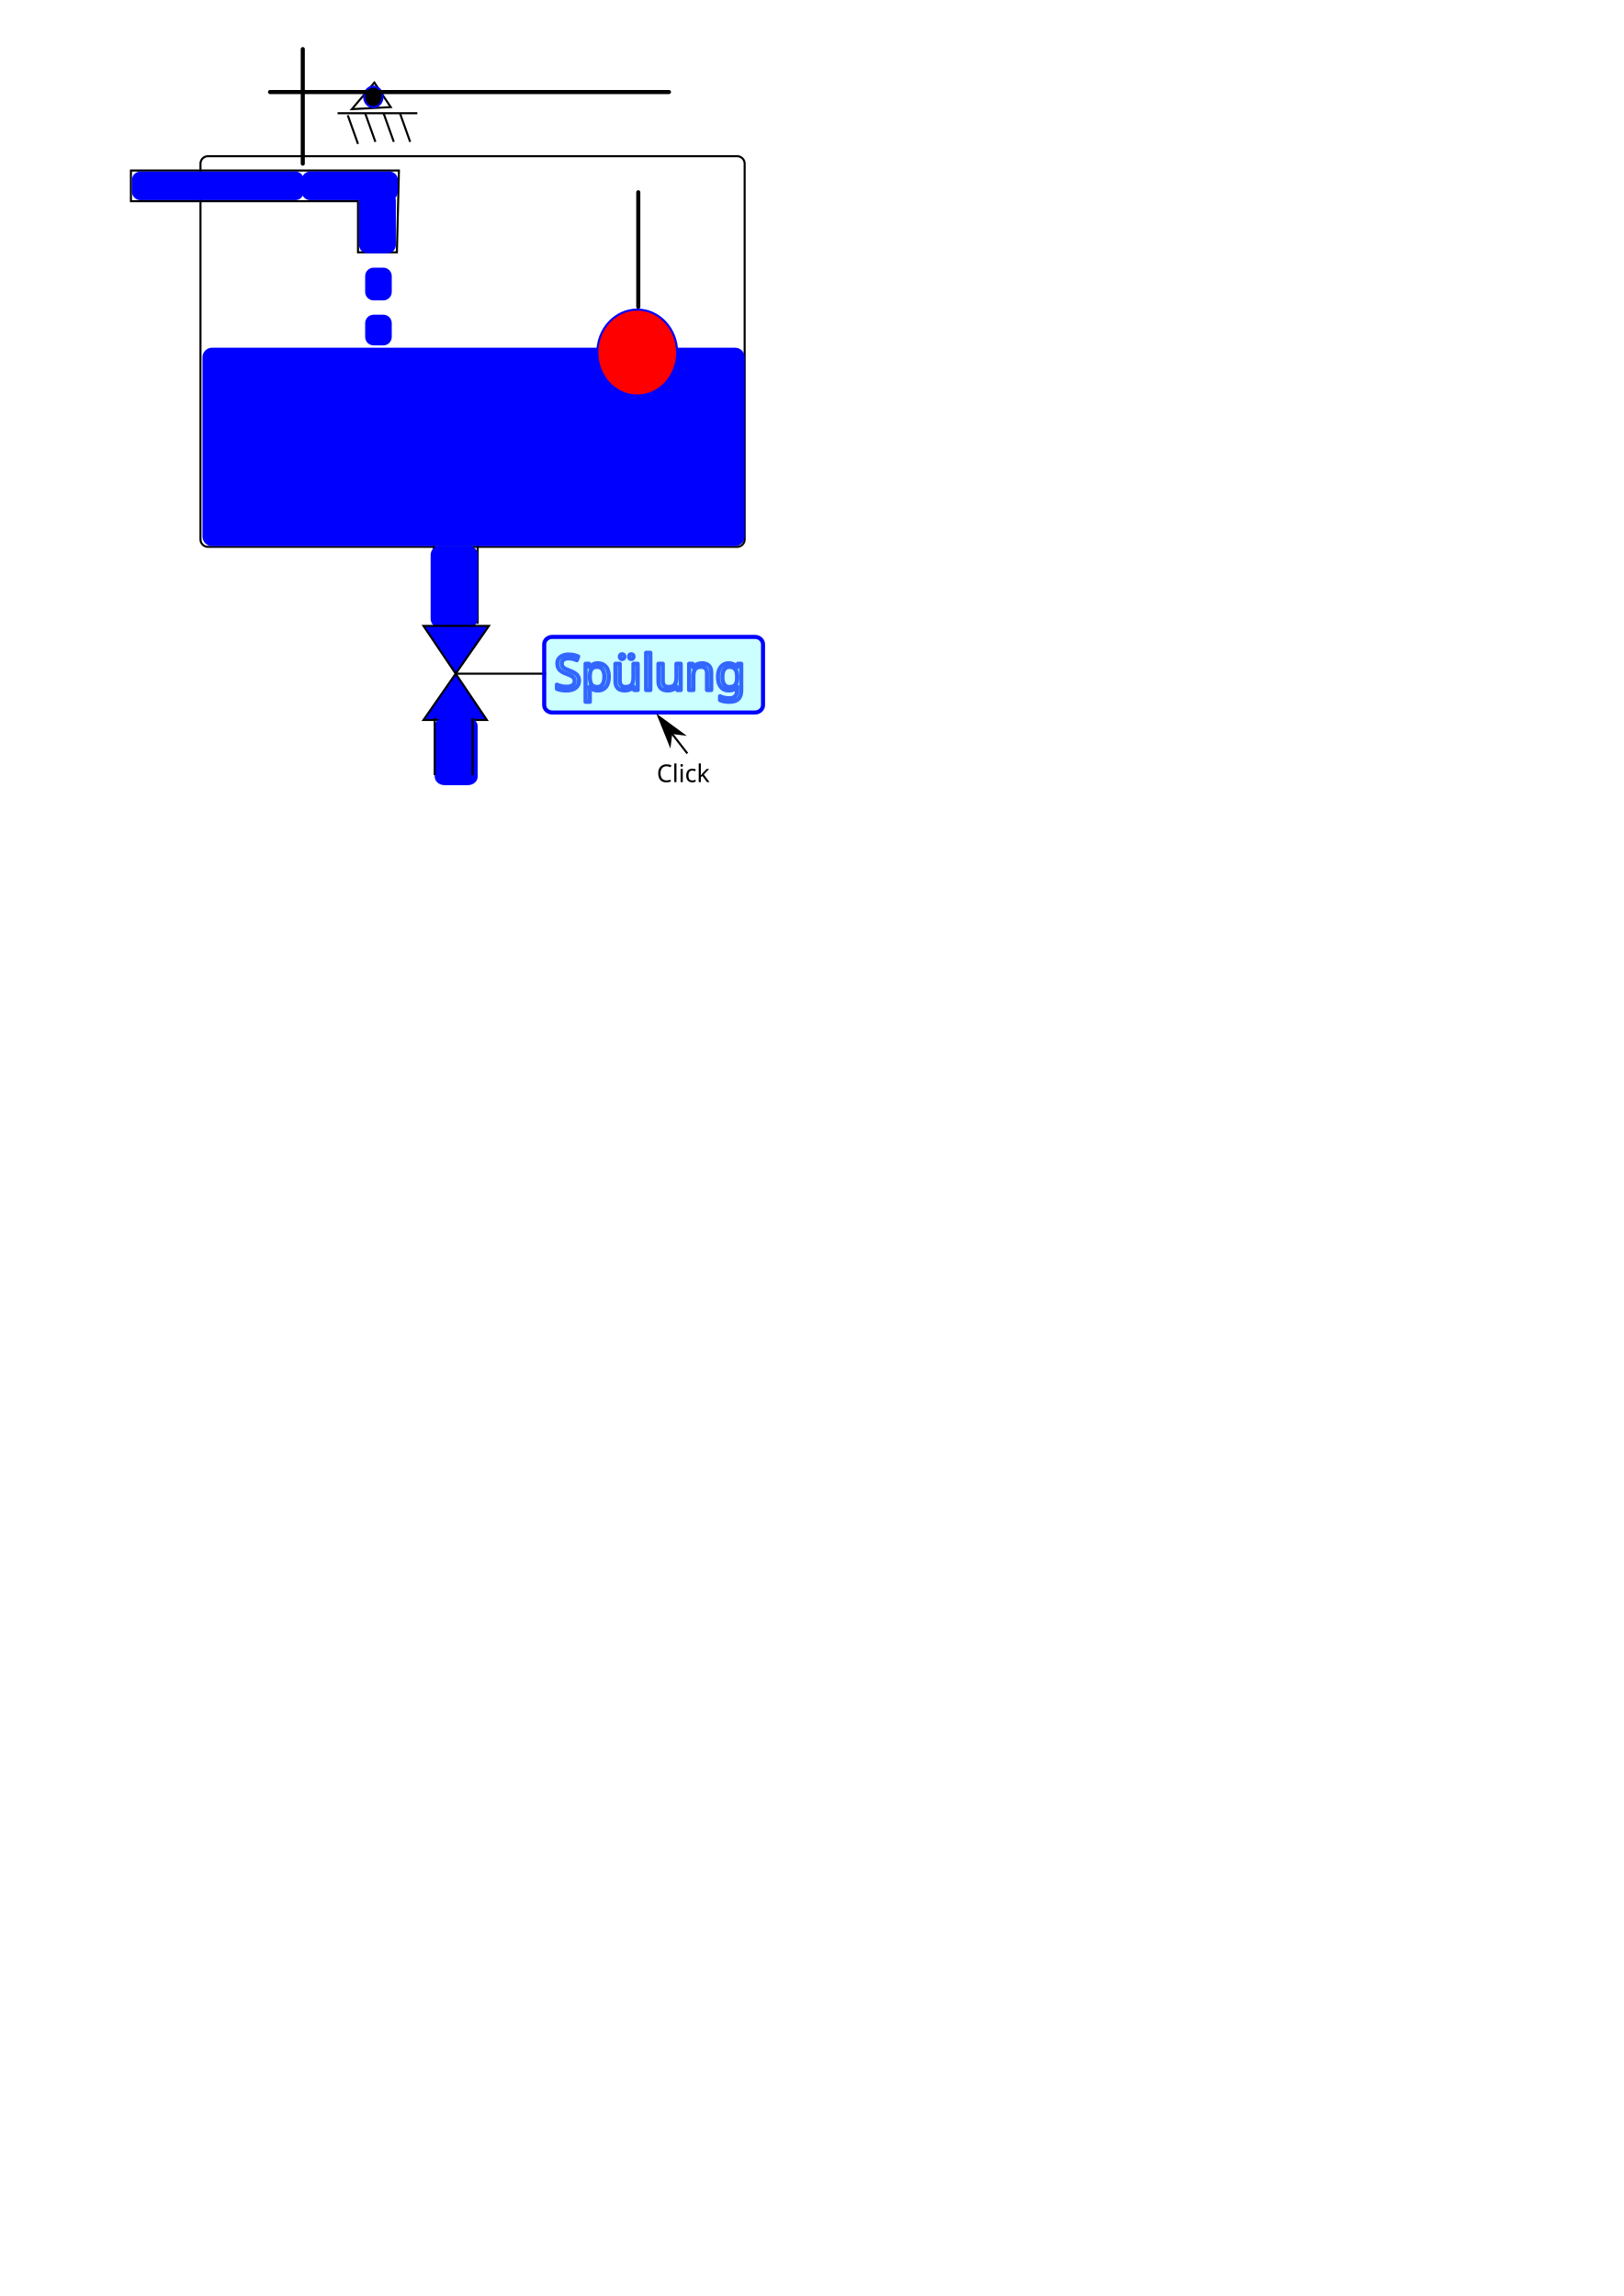
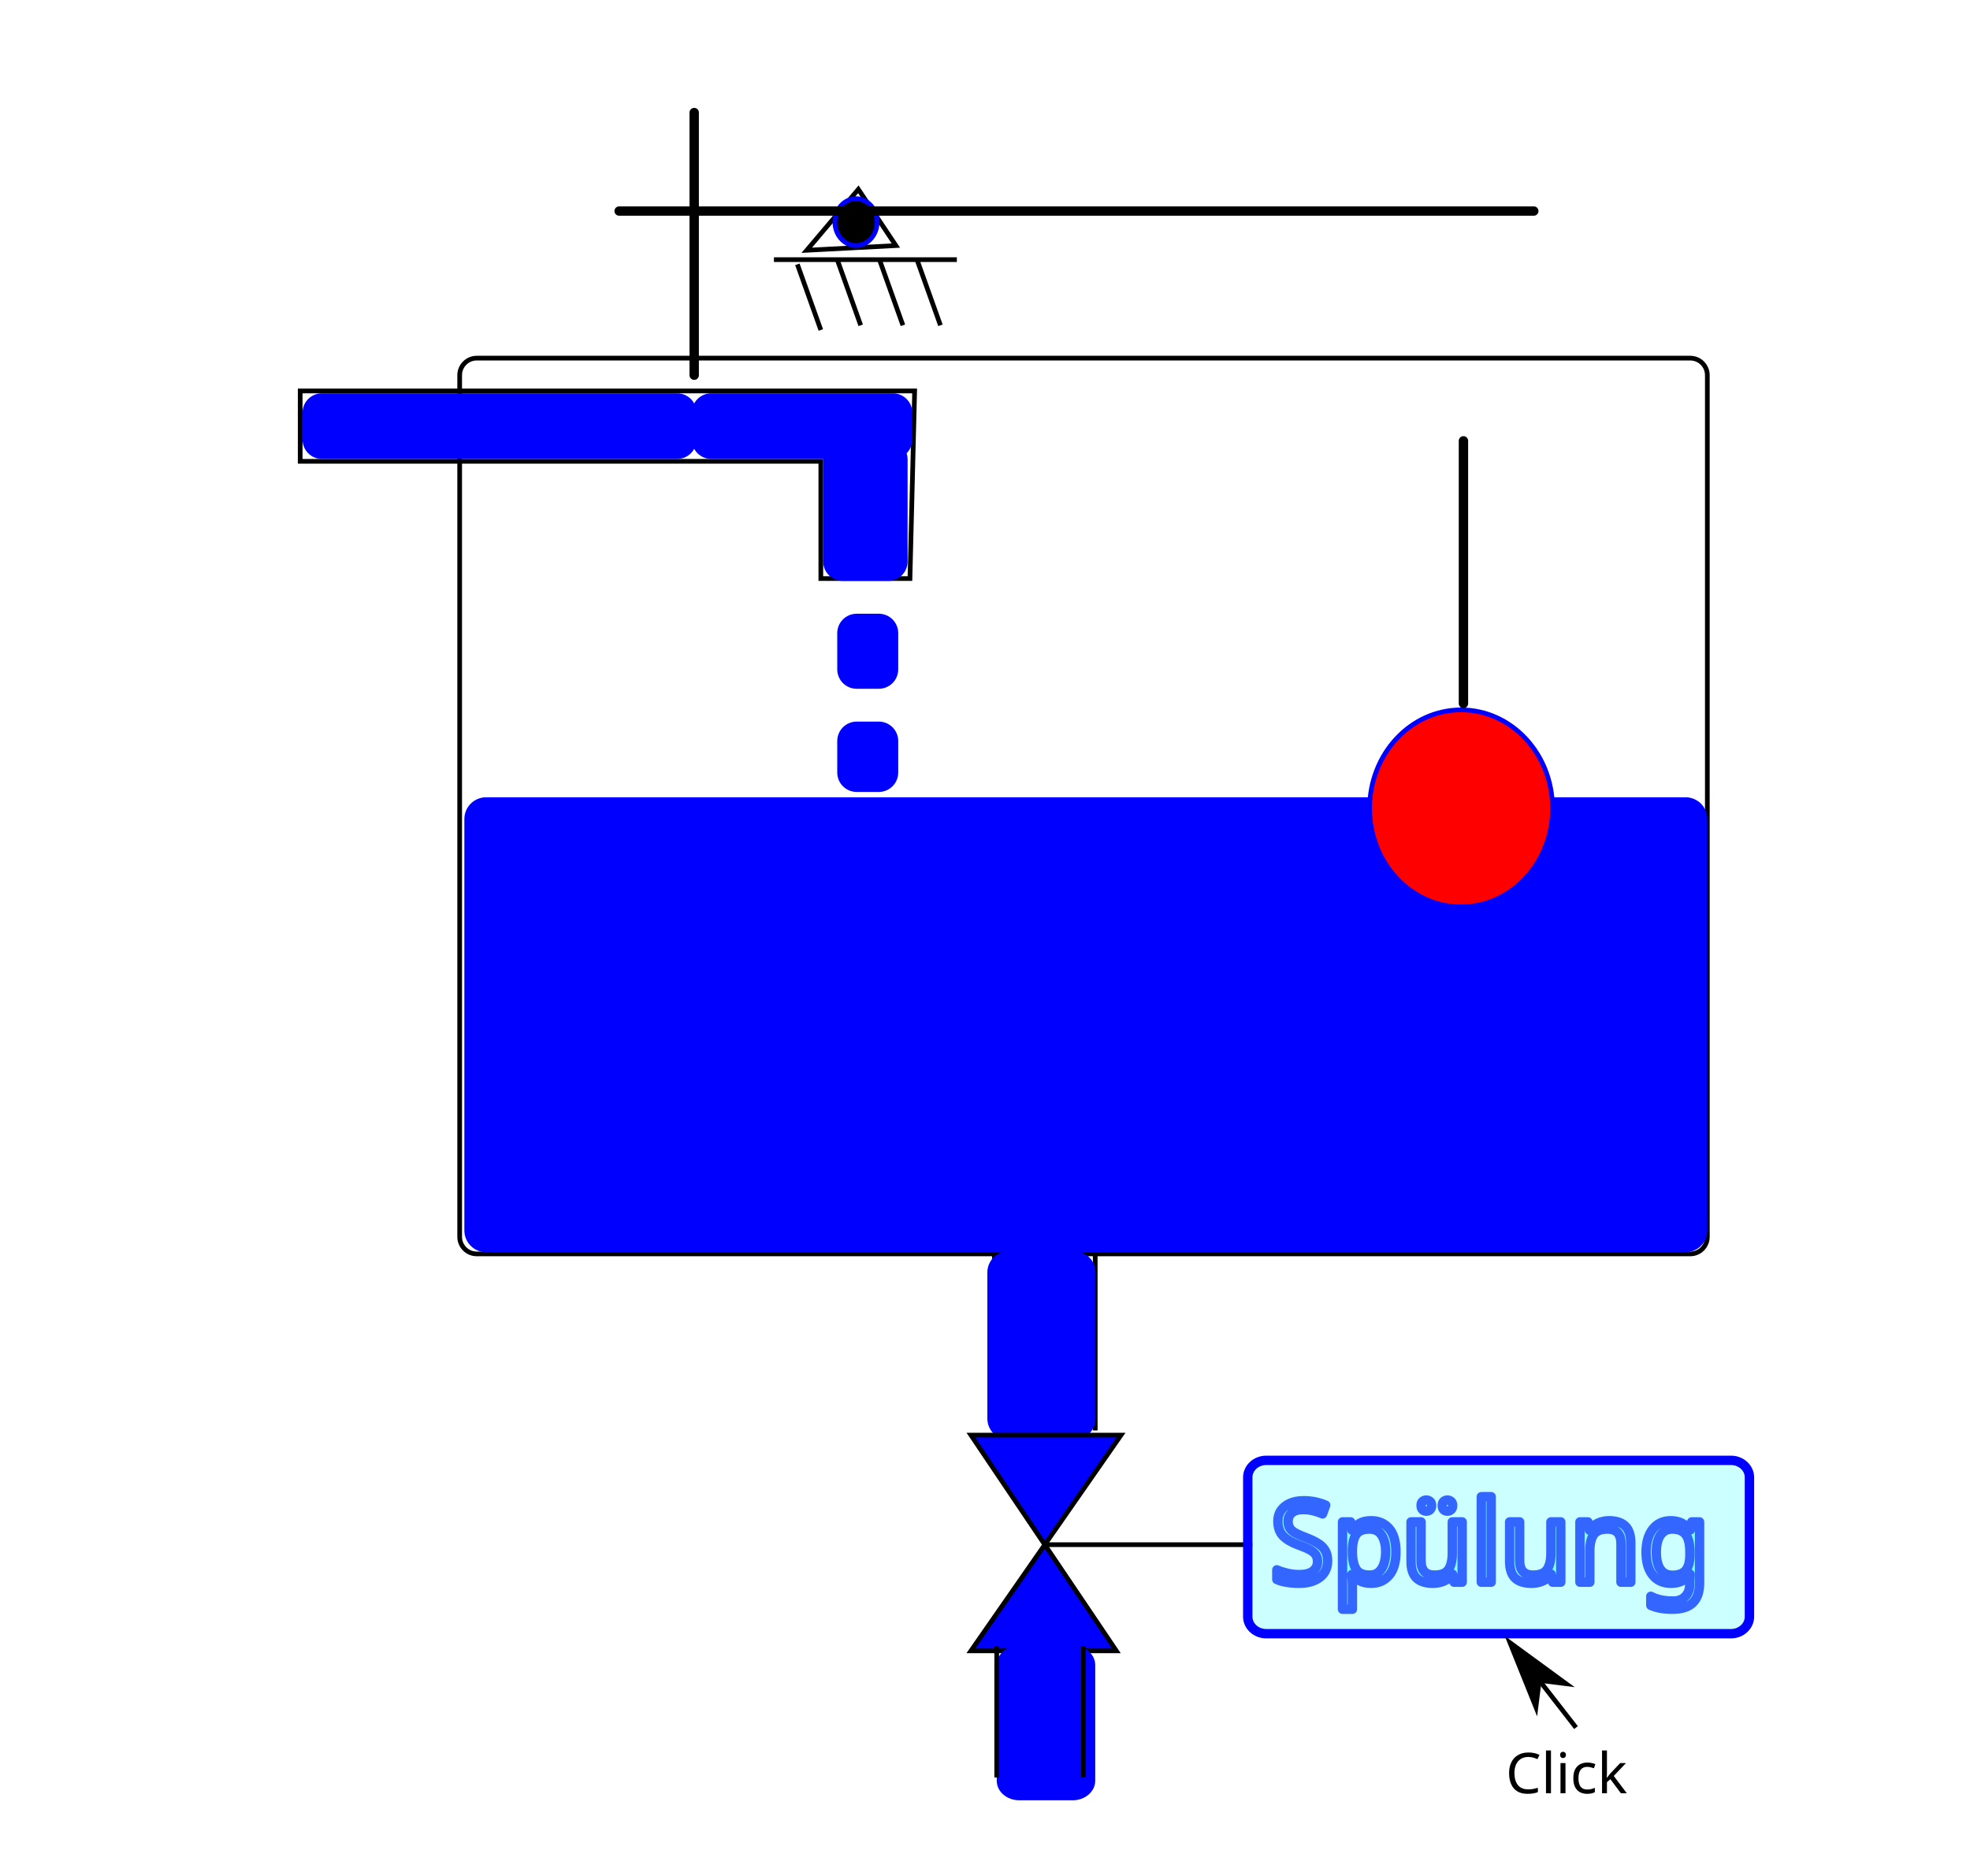
- <svg xmlns="http://www.w3.org/2000/svg" xmlns:ns1="http://www.openswatchbook.org/uri/2009/osb" xmlns:xlink="http://www.w3.org/1999/xlink" width="210mm" height="297mm" id="svg2" version="1.1">
+ <svg xmlns="http://www.w3.org/2000/svg" xmlns:ns1="http://www.openswatchbook.org/uri/2009/osb" xmlns:xlink="http://www.w3.org/1999/xlink" xwidth="210mm" xheight="297mm" width="420px" height="400px" viewBox="0 0 420 400" id="svg2" version="1.1">
  <defs id="defs4">
    <marker orient="auto" refY="0.0" refX="0.0" id="Arrow1Lend" style="overflow:visible;">
      <path id="path3802" d="M 0.0,0.0 L 5.0,-5.0 L -12.5,0.0 L 5.0,5.0 L 0.0,0.0 z " style="fill-rule:evenodd;stroke:#000000;stroke-width:1.0pt;" transform="scale(0.8) rotate(180) translate(12.5,0)" />
    </marker>
    <linearGradient id="linearGradient5340" ns1:paint="solid">
      <stop style="stop-color:#0000ff;stop-opacity:1;" offset="0" id="stop5342" />
    </linearGradient>
    <linearGradient id="linearGradient5330" ns1:paint="solid">
      <stop style="stop-color:#0000ff;stop-opacity:1;" offset="0" id="stop5332" />
    </linearGradient>
    <linearGradient id="linearGradient3890" ns1:paint="solid">
      <stop style="stop-color:#0000ff;stop-opacity:1;" offset="0" id="stop3892" />
    </linearGradient>
    <linearGradient xlink:href="#linearGradient5340" id="linearGradient5344" x1="271.582" y1="330.741" x2="367.883" y2="330.741" gradientUnits="userSpaceOnUse" />
  </defs>
  <g id="layer1">
    <rect style="fill:#ff0000;fill-opacity:0;stroke:#000000;stroke-width:1;stroke-miterlimit:4;stroke-opacity:1;stroke-dasharray:none" id="rect2985" width="266" height="191" x="98" y="76.362" rx="3.639" ry="3.639" />
    <path style="fill:none;stroke:#000000;stroke-width:1px;stroke-linecap:butt;stroke-linejoin:miter;stroke-opacity:1" d="m 212,266 0,39" id="ablaufrohr_links" />
    <path style="fill:none;stroke:#000000;stroke-width:1px;stroke-linecap:butt;stroke-linejoin:miter;stroke-opacity:1" d="m 233.5,266 0,39" id="ablaufrohr_rechts" />
    <rect style="fill:#0000ff;fill-opacity:1;stroke:#0000ff;stroke-width:2;stroke-miterlimit:4;stroke-opacity:1;stroke-dasharray:none" id="wasserstand" width="263" height="95" x="100" y="171.0" rx="3.639" ry="3.639" />
    <path style="fill:#ff0000;fill-opacity:1;stroke:#0000ff;stroke-width:1;stroke-miterlimit:4;stroke-opacity:1;stroke-dasharray:none" id="schwimmer" d="m 359,167.362 a 19.5,21 0 1 1 -39,0 19.5,21 0 1 1 39,0 z" transform="translate(-28,5)" />
    <path style="fill:none;stroke:#000000;stroke-width:2;stroke-linecap:round;stroke-linejoin:miter;stroke-opacity:1;stroke-miterlimit:4;stroke-dasharray:none" d="m 148,24 0,56.0" id="linker_arm" />
    <path style="fill:none;stroke:#000000;stroke-width:2;stroke-linecap:round;stroke-linejoin:miter;stroke-opacity:1;stroke-miterlimit:4;stroke-dasharray:none" d="m 312.004,94 0,56.0" id="rechter_arm" />
    <g id="g3836" transform="translate(-26,1)">
      <path id="path3796" d="m 191,54.362 39,0" style="fill:none;stroke:#000000;stroke-width:1px;stroke-linecap:butt;stroke-linejoin:miter;stroke-opacity:1" />
      <path id="path3798" d="m 196,55.362 5,14" style="fill:none;stroke:#000000;stroke-width:1px;stroke-linecap:butt;stroke-linejoin:miter;stroke-opacity:1" />
      <path id="path3798-7" d="m 221.5,54.362 5,14" style="fill:none;stroke:#000000;stroke-width:1px;stroke-linecap:butt;stroke-linejoin:miter;stroke-opacity:1" />
      <path id="path3798-8" d="m 213.5,54.362 5,14" style="fill:none;stroke:#000000;stroke-width:1px;stroke-linecap:butt;stroke-linejoin:miter;stroke-opacity:1" />
      <path id="path3798-0" d="m 204.5,54.362 5,14" style="fill:none;stroke:#000000;stroke-width:1px;stroke-linecap:butt;stroke-linejoin:miter;stroke-opacity:1" />
      <path id="path3832" d="m 198,52.362 11,-13 8,12 z" style="fill:none;stroke:#000000;stroke-width:1px;stroke-linecap:butt;stroke-linejoin:miter;stroke-opacity:1" />
    </g>
    <path style="fill:#000000;fill-opacity:1;stroke:#0000ff;stroke-width:1;stroke-miterlimit:4;stroke-opacity:1;stroke-dasharray:none" id="path3844" d="m 187,47.362 a 4.5,5 0 1 1 -9,0 4.5,5 0 1 1 9,0 z" />
    <path style="fill:none;stroke:#000000;stroke-width:1px;stroke-linecap:butt;stroke-linejoin:miter;stroke-opacity:1" d="m 64,83.362 131,0 -1,40 -19,0 0,-25 -111,0 z" id="path3846" />
    <rect style="fill:#0000ff;fill-opacity:1;stroke:#0000ff;stroke-width:1;stroke-miterlimit:4;stroke-opacity:1;stroke-dasharray:none" id="tropfen1" width="83" height="13" x="65" y="84.362" rx="3.639" ry="3.639" />
    <rect style="fill:#0000ff;fill-opacity:1;stroke:#0000ff;stroke-width:1.064;stroke-miterlimit:4;stroke-opacity:1;stroke-dasharray:none" id="ablauf1" width="22" height="39" x="211.032" y="267.394" rx="3.809" ry="3.936" />
    <rect style="fill:#0000ff;fill-opacity:1;stroke:#0000ff;stroke-width:1;stroke-miterlimit:4;stroke-opacity:1;stroke-dasharray:none" id="tropfen2" width="46" height="13" x="148" y="84.362" rx="3.639" ry="3.639" />
    <rect style="fill:#0000ff;fill-opacity:1;stroke:#0000ff;stroke-width:1;stroke-miterlimit:4;stroke-opacity:1;stroke-dasharray:none" id="tropfen3" width="17" height="29" x="176" y="94.362" rx="3.639" ry="3.639" />
    <rect style="fill:#0000ff;fill-opacity:1;stroke:#0000ff;stroke-width:1;stroke-miterlimit:4;stroke-opacity:1;stroke-dasharray:none" id="tropfen4" width="12" height="15" x="179" y="131.362" rx="3.639" ry="3.639" />
    <rect style="fill:#0000ff;fill-opacity:1;stroke:#0000ff;stroke-width:1;stroke-miterlimit:4;stroke-opacity:1;stroke-dasharray:none" id="tropfen5" width="12" height="14" x="179" y="154.362" rx="3.639" ry="3.639" />
    <path style="fill:#0000ff;fill-opacity:1;stroke:#000000;stroke-width:1px;stroke-linecap:butt;stroke-linejoin:miter;stroke-opacity:1" d="m 207,306 32,0 -32,46 31,0 z" id="ventil" />
    <rect style="fill:#0000ff;fill-opacity:1;stroke:#0000ff;stroke-width:1.081;stroke-miterlimit:4;stroke-opacity:1;stroke-dasharray:none" id="ablauf2" width="19.919" height="31.919" x="213.041" y="351.403" rx="4.264" ry="3.63" />
    <path style="fill:none;stroke:#000000;stroke-width:1px;stroke-linecap:butt;stroke-linejoin:miter;stroke-opacity:1" d="m 223,329.362 44,0" id="path3864" />
    <g id="PV.spuelung0">
      <text id="PV.spuelung2" y="337.362" x="271" style="font-size:24px;font-style:normal;font-variant:normal;font-weight:normal;font-stretch:normal;text-align:start;line-height:125%;letter-spacing:0px;word-spacing:0px;writing-mode:lr-tb;text-anchor:start;fill:#80ffff;fill-opacity:1;stroke:url(#linearGradient5344);font-family:Sans;-inkscape-font-specification:Sans;stroke-width:2;stroke-miterlimit:4;stroke-dasharray:none;stroke-linejoin:round;stroke-opacity:1" xml:space="preserve">
        <tspan style="fill-opacity:1;fill:#80ffff;stroke:url(#linearGradient5344);stroke-opacity:1" y="337.362" x="271" id="tspan3870">Spülung</tspan>
      </text>
      <rect ry="3.635" rx="3.932" y="311.382" x="266.019" height="36.961" width="106.961" id="PV.spuelung1" style="fill:#80ffff;fill-opacity:0.4;stroke:#0000ff;stroke-width:2;stroke-miterlimit:4;stroke-opacity:1;stroke-dasharray:none;stroke-linejoin:round" />
    </g>
    <path style="fill:none;stroke:#000000;stroke-width:1px;stroke-linecap:butt;stroke-linejoin:miter;stroke-opacity:1" d="m 231,351 0,28" id="ablauf_unten_rechts" />
    <path style="fill:none;stroke:#000000;stroke-width:1px;stroke-linecap:butt;stroke-linejoin:miter;stroke-opacity:1" d="m 212.5,351 0,28" id="ablauf_unten_links" />
    <path style="fill:none;stroke:#000000;stroke-width:2;stroke-linecap:round;stroke-linejoin:miter;stroke-opacity:1;stroke-miterlimit:4;stroke-dasharray:none" d="m 132,45 195,0" id="schaukel" />
    <text xml:space="preserve" style="font-size:12px;font-style:normal;font-variant:normal;font-weight:normal;font-stretch:normal;text-align:start;line-height:125%;letter-spacing:0px;word-spacing:0px;writing-mode:lr-tb;text-anchor:start;fill:#000000;fill-opacity:1;stroke:none;font-family:Sans;-inkscape-font-specification:Sans" x="321" y="382.362" id="text3021">
      <tspan id="tspan3023" x="321" y="382.362">Click</tspan>
    </text>
    <path style="fill:none;stroke:#000000;stroke-width:1px;stroke-linecap:butt;stroke-linejoin:miter;stroke-opacity:1;marker-end:url(#Arrow1Lend)" d="m 336,368.362 -14,-18" id="path3025" />
  </g>
</svg>
